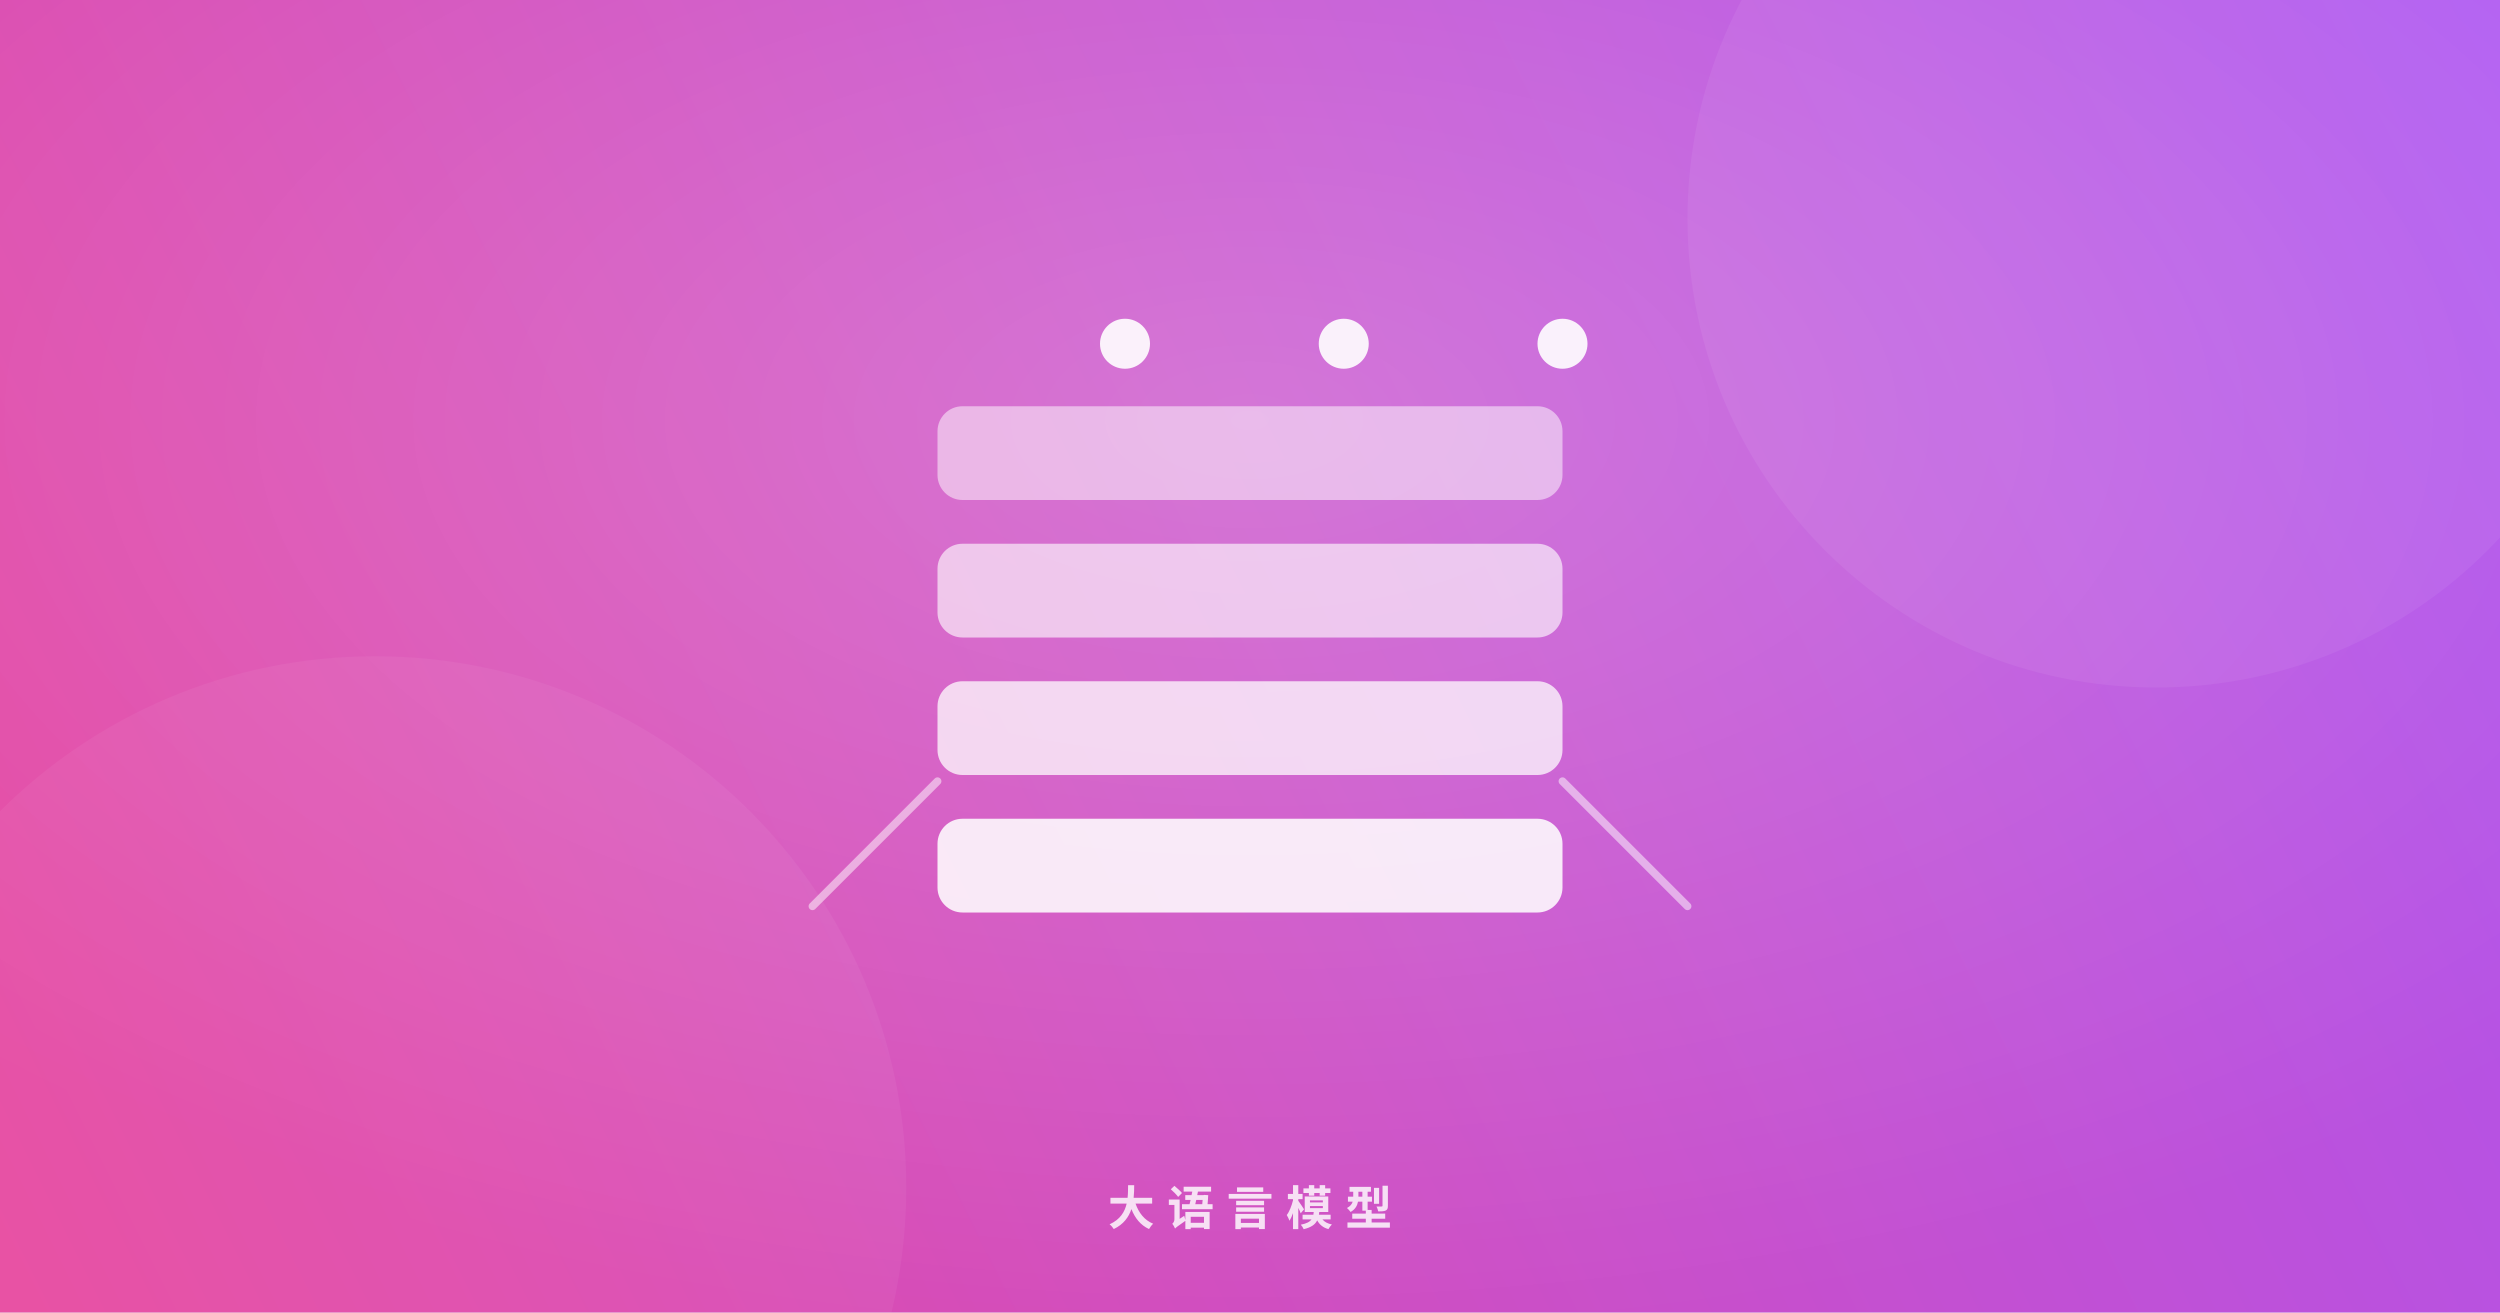
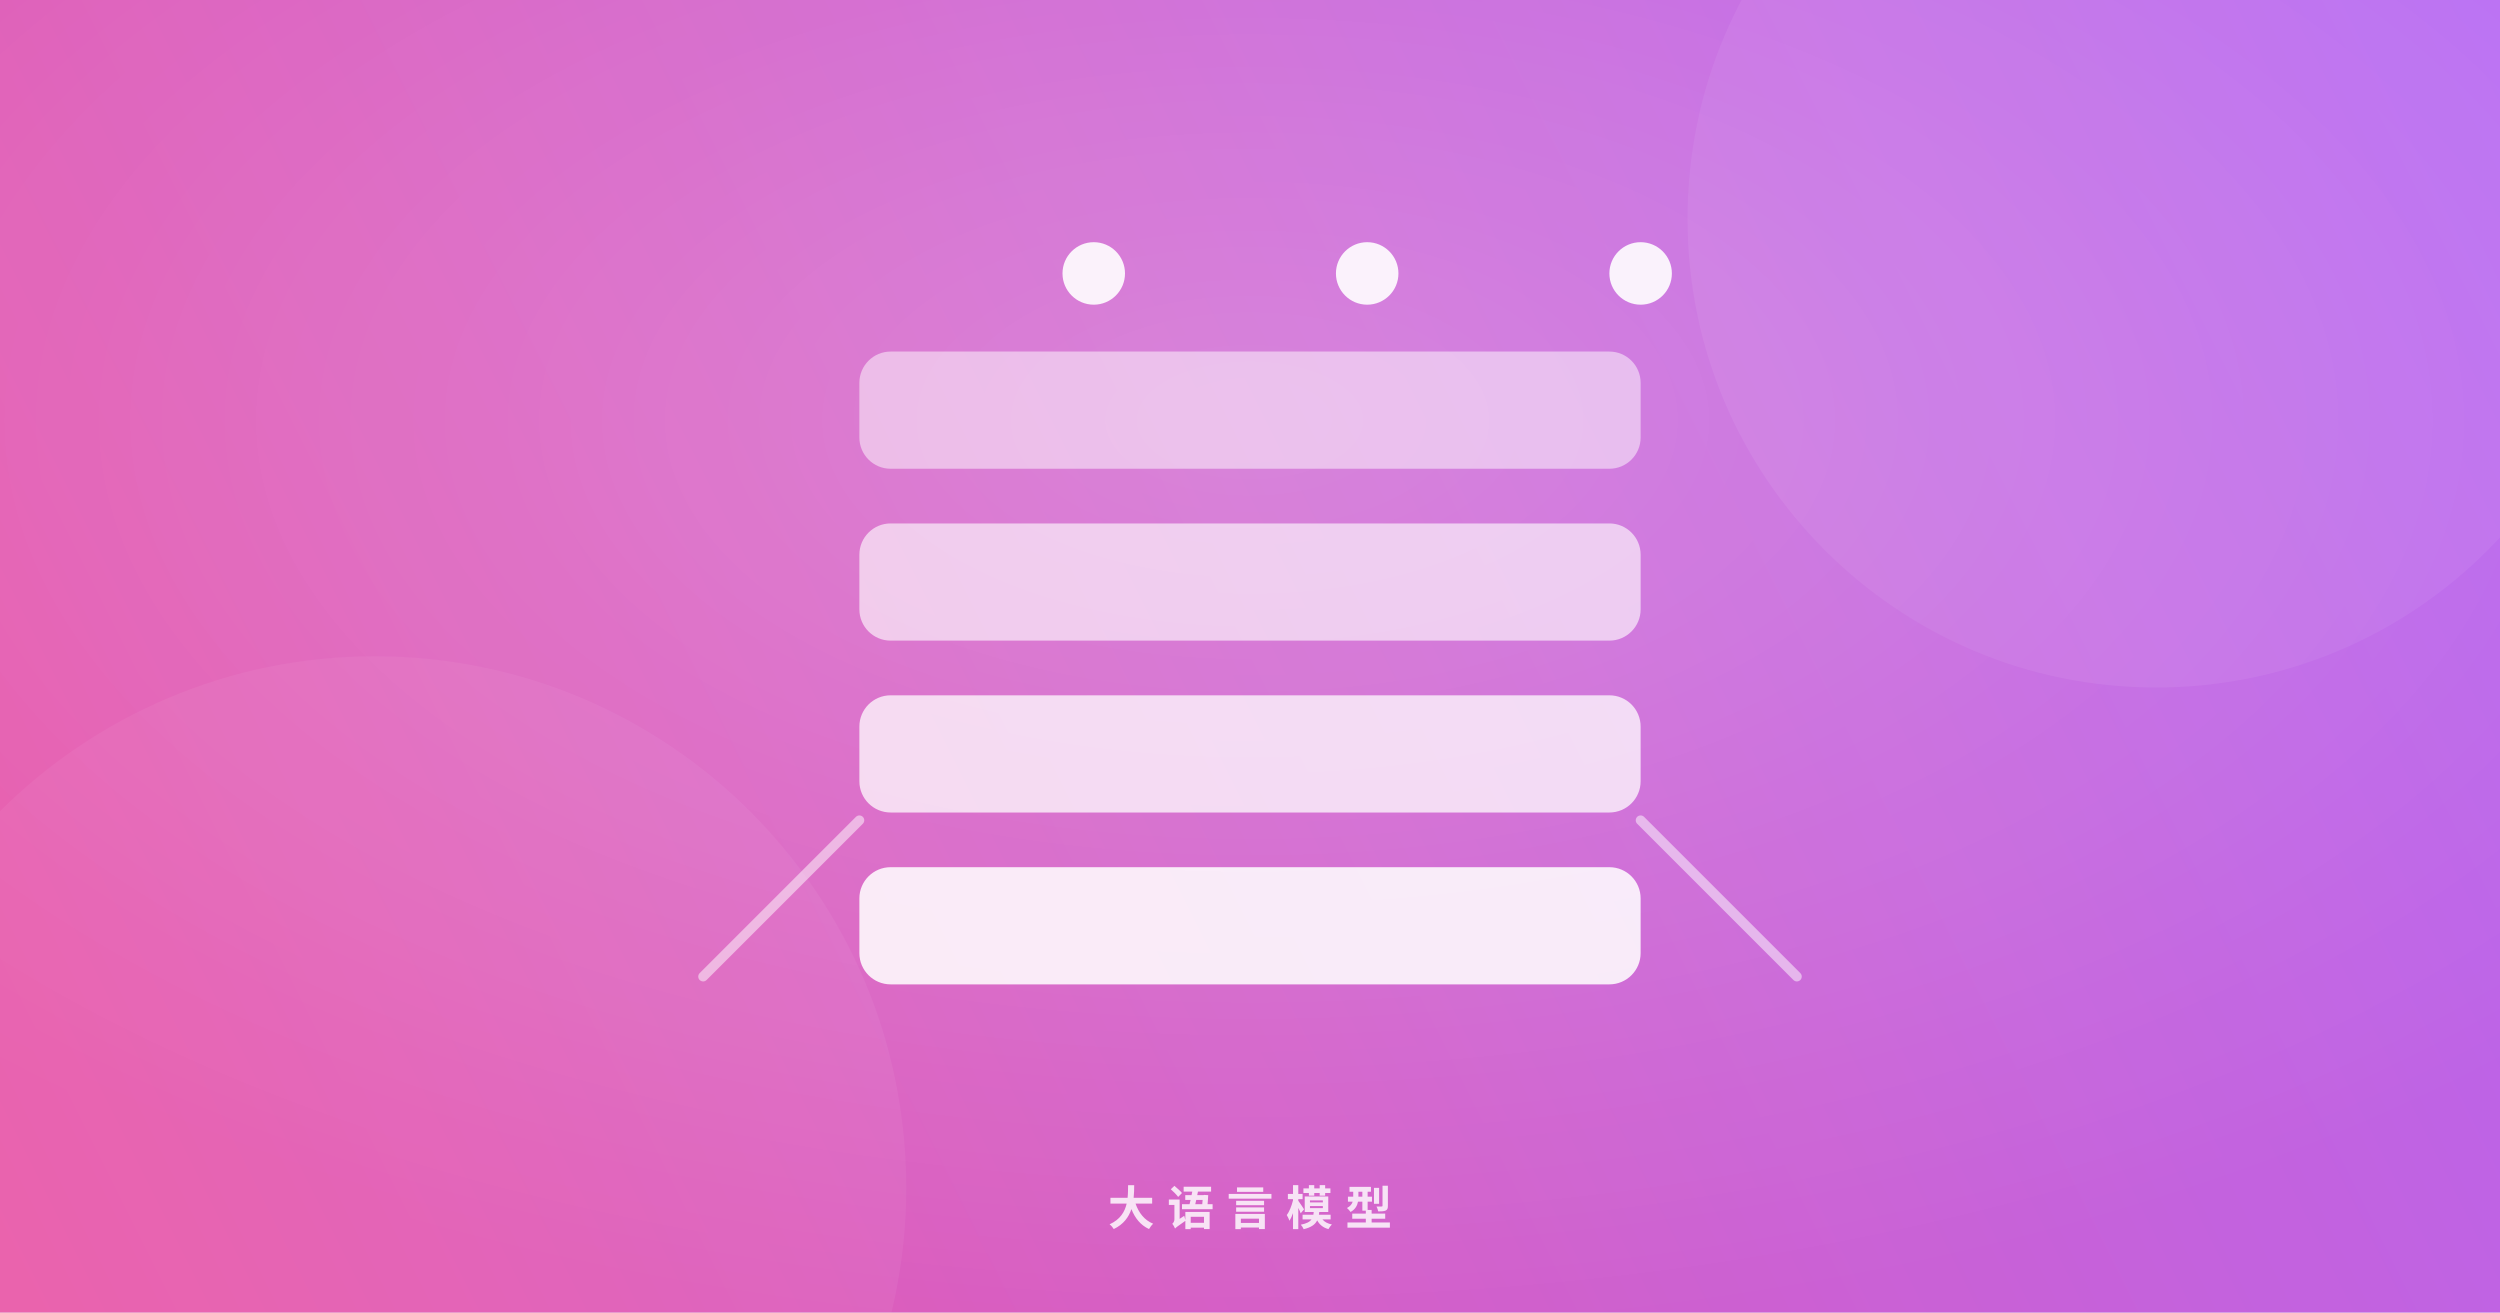
<svg xmlns="http://www.w3.org/2000/svg" viewBox="0 0 800 420" preserveAspectRatio="xMidYMid slice">
  <defs>
    <linearGradient id="bg" x1="0" y1="0" x2="1" y2="1" gradientTransform="rotate(120 .5 .5)">
      <stop offset="0" stop-color="#a855f7" />
      <stop offset="1" stop-color="#ec4899" />
    </linearGradient>
    <radialGradient id="glow" cx="0.5" cy="0.32" r="0.7">
      <stop offset="0" stop-color="#ffffff" stop-opacity="0.22" />
      <stop offset="1" stop-color="#ffffff" stop-opacity="0" />
    </radialGradient>
  </defs>
  <rect width="800" height="420" fill="url(#bg)" />
  <rect width="800" height="420" fill="url(#glow)" />
  <circle cx="690" cy="70" r="150" fill="#ffffff" opacity="0.06" />
  <circle cx="120" cy="380" r="170" fill="#ffffff" opacity="0.05" />
-   <rect x="300" y="130" width="200" height="30" rx="8" fill="#ffffff" opacity="0.5" />
-   <rect x="300" y="174" width="200" height="30" rx="8" fill="#ffffff" opacity="0.62" />
-   <rect x="300" y="218" width="200" height="30" rx="8" fill="#ffffff" opacity="0.74" />
-   <rect x="300" y="262" width="200" height="30" rx="8" fill="#ffffff" opacity="0.86" />
-   <circle cx="360" cy="110" r="8" fill="#ffffff" opacity="0.9" />
-   <circle cx="430" cy="110" r="8" fill="#ffffff" opacity="0.9" />
-   <circle cx="500" cy="110" r="8" fill="#ffffff" opacity="0.9" />
-   <path d="M300 250 L260 290 M500 250 L540 290" fill="none" stroke="#ffffff" stroke-width="2.5" stroke-linecap="round" stroke-linejoin="round" opacity="0.5" />
+   <rect width="800" height="420" fill="#ffffff" opacity="0.10" />
+   <g transform="translate(400 200) scale(1.25) translate(-400 -200)">
+     <rect x="300" y="130" width="200" height="30" rx="8" fill="#ffffff" opacity="0.5" />
+     <rect x="300" y="174" width="200" height="30" rx="8" fill="#ffffff" opacity="0.62" />
+     <rect x="300" y="218" width="200" height="30" rx="8" fill="#ffffff" opacity="0.74" />
+     <rect x="300" y="262" width="200" height="30" rx="8" fill="#ffffff" opacity="0.86" />
+     <circle cx="360" cy="110" r="8" fill="#ffffff" opacity="0.9" />
+     <circle cx="430" cy="110" r="8" fill="#ffffff" opacity="0.9" />
+     <circle cx="500" cy="110" r="8" fill="#ffffff" opacity="0.9" />
+     <path d="M300 250 L260 290 M500 250 L540 290" fill="none" stroke="#ffffff" stroke-width="2.5" stroke-linecap="round" stroke-linejoin="round" opacity="0.5" />
+   </g>
  <text x="400" y="392" text-anchor="middle" font-family="-apple-system,BlinkMacSystemFont,Segoe UI,Helvetica,Arial,sans-serif" font-size="15" font-weight="600" fill="#ffffff" opacity="0.82" letter-spacing="4">大语言模型</text>
</svg>
